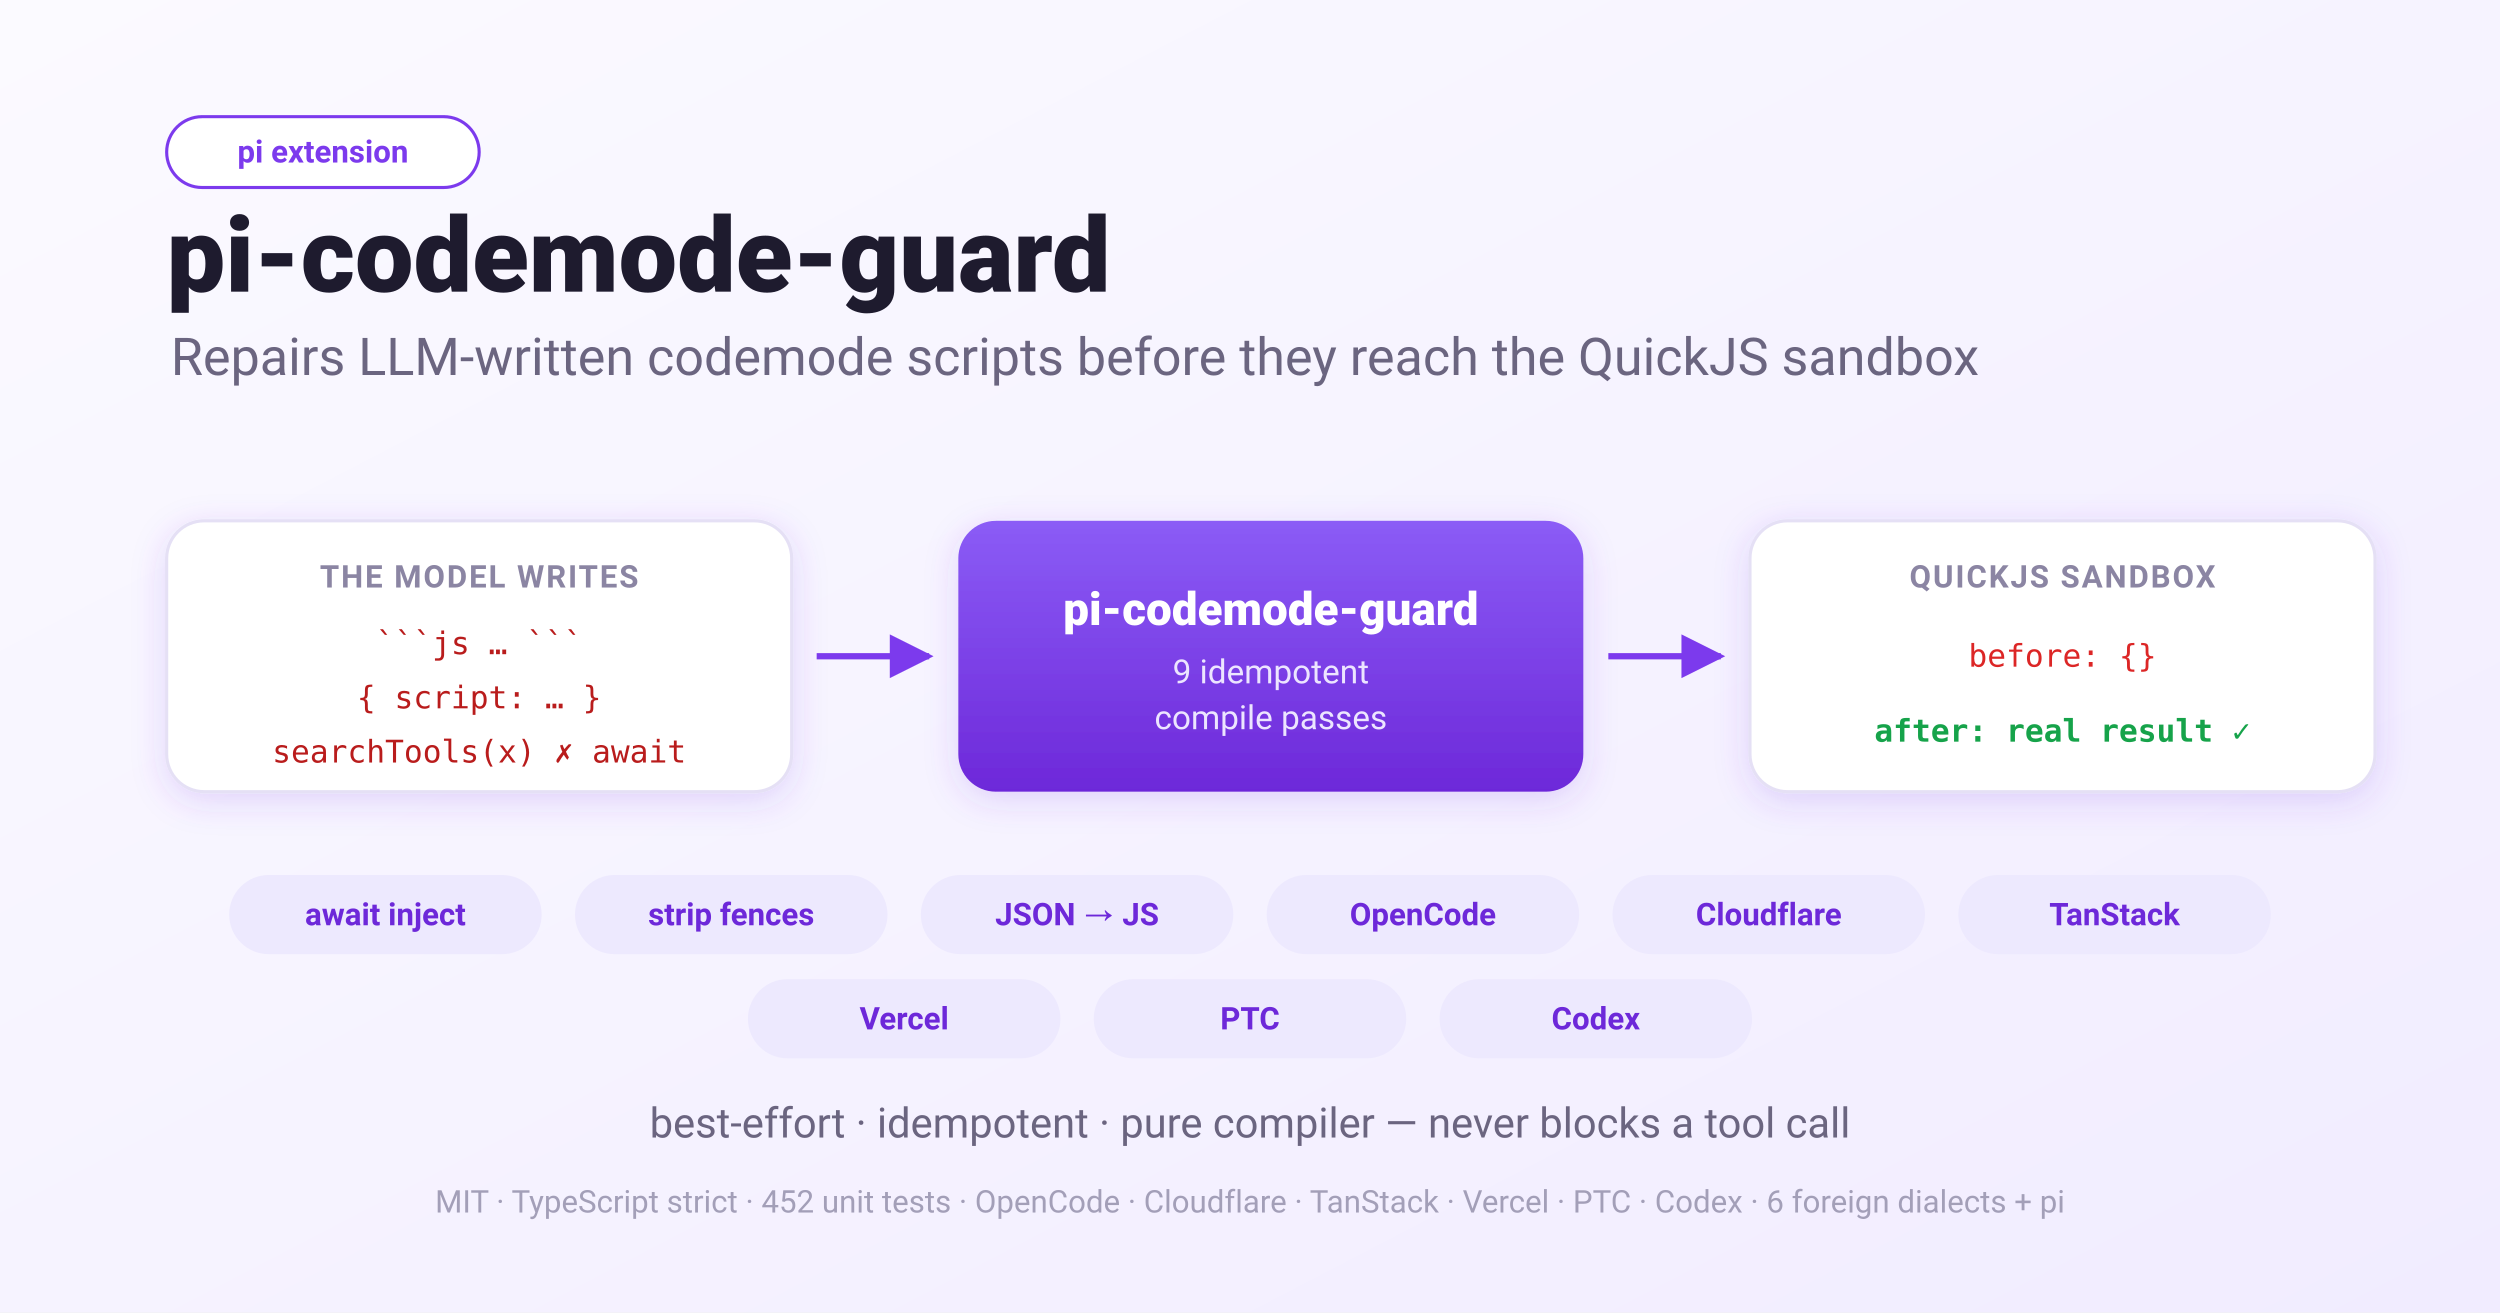
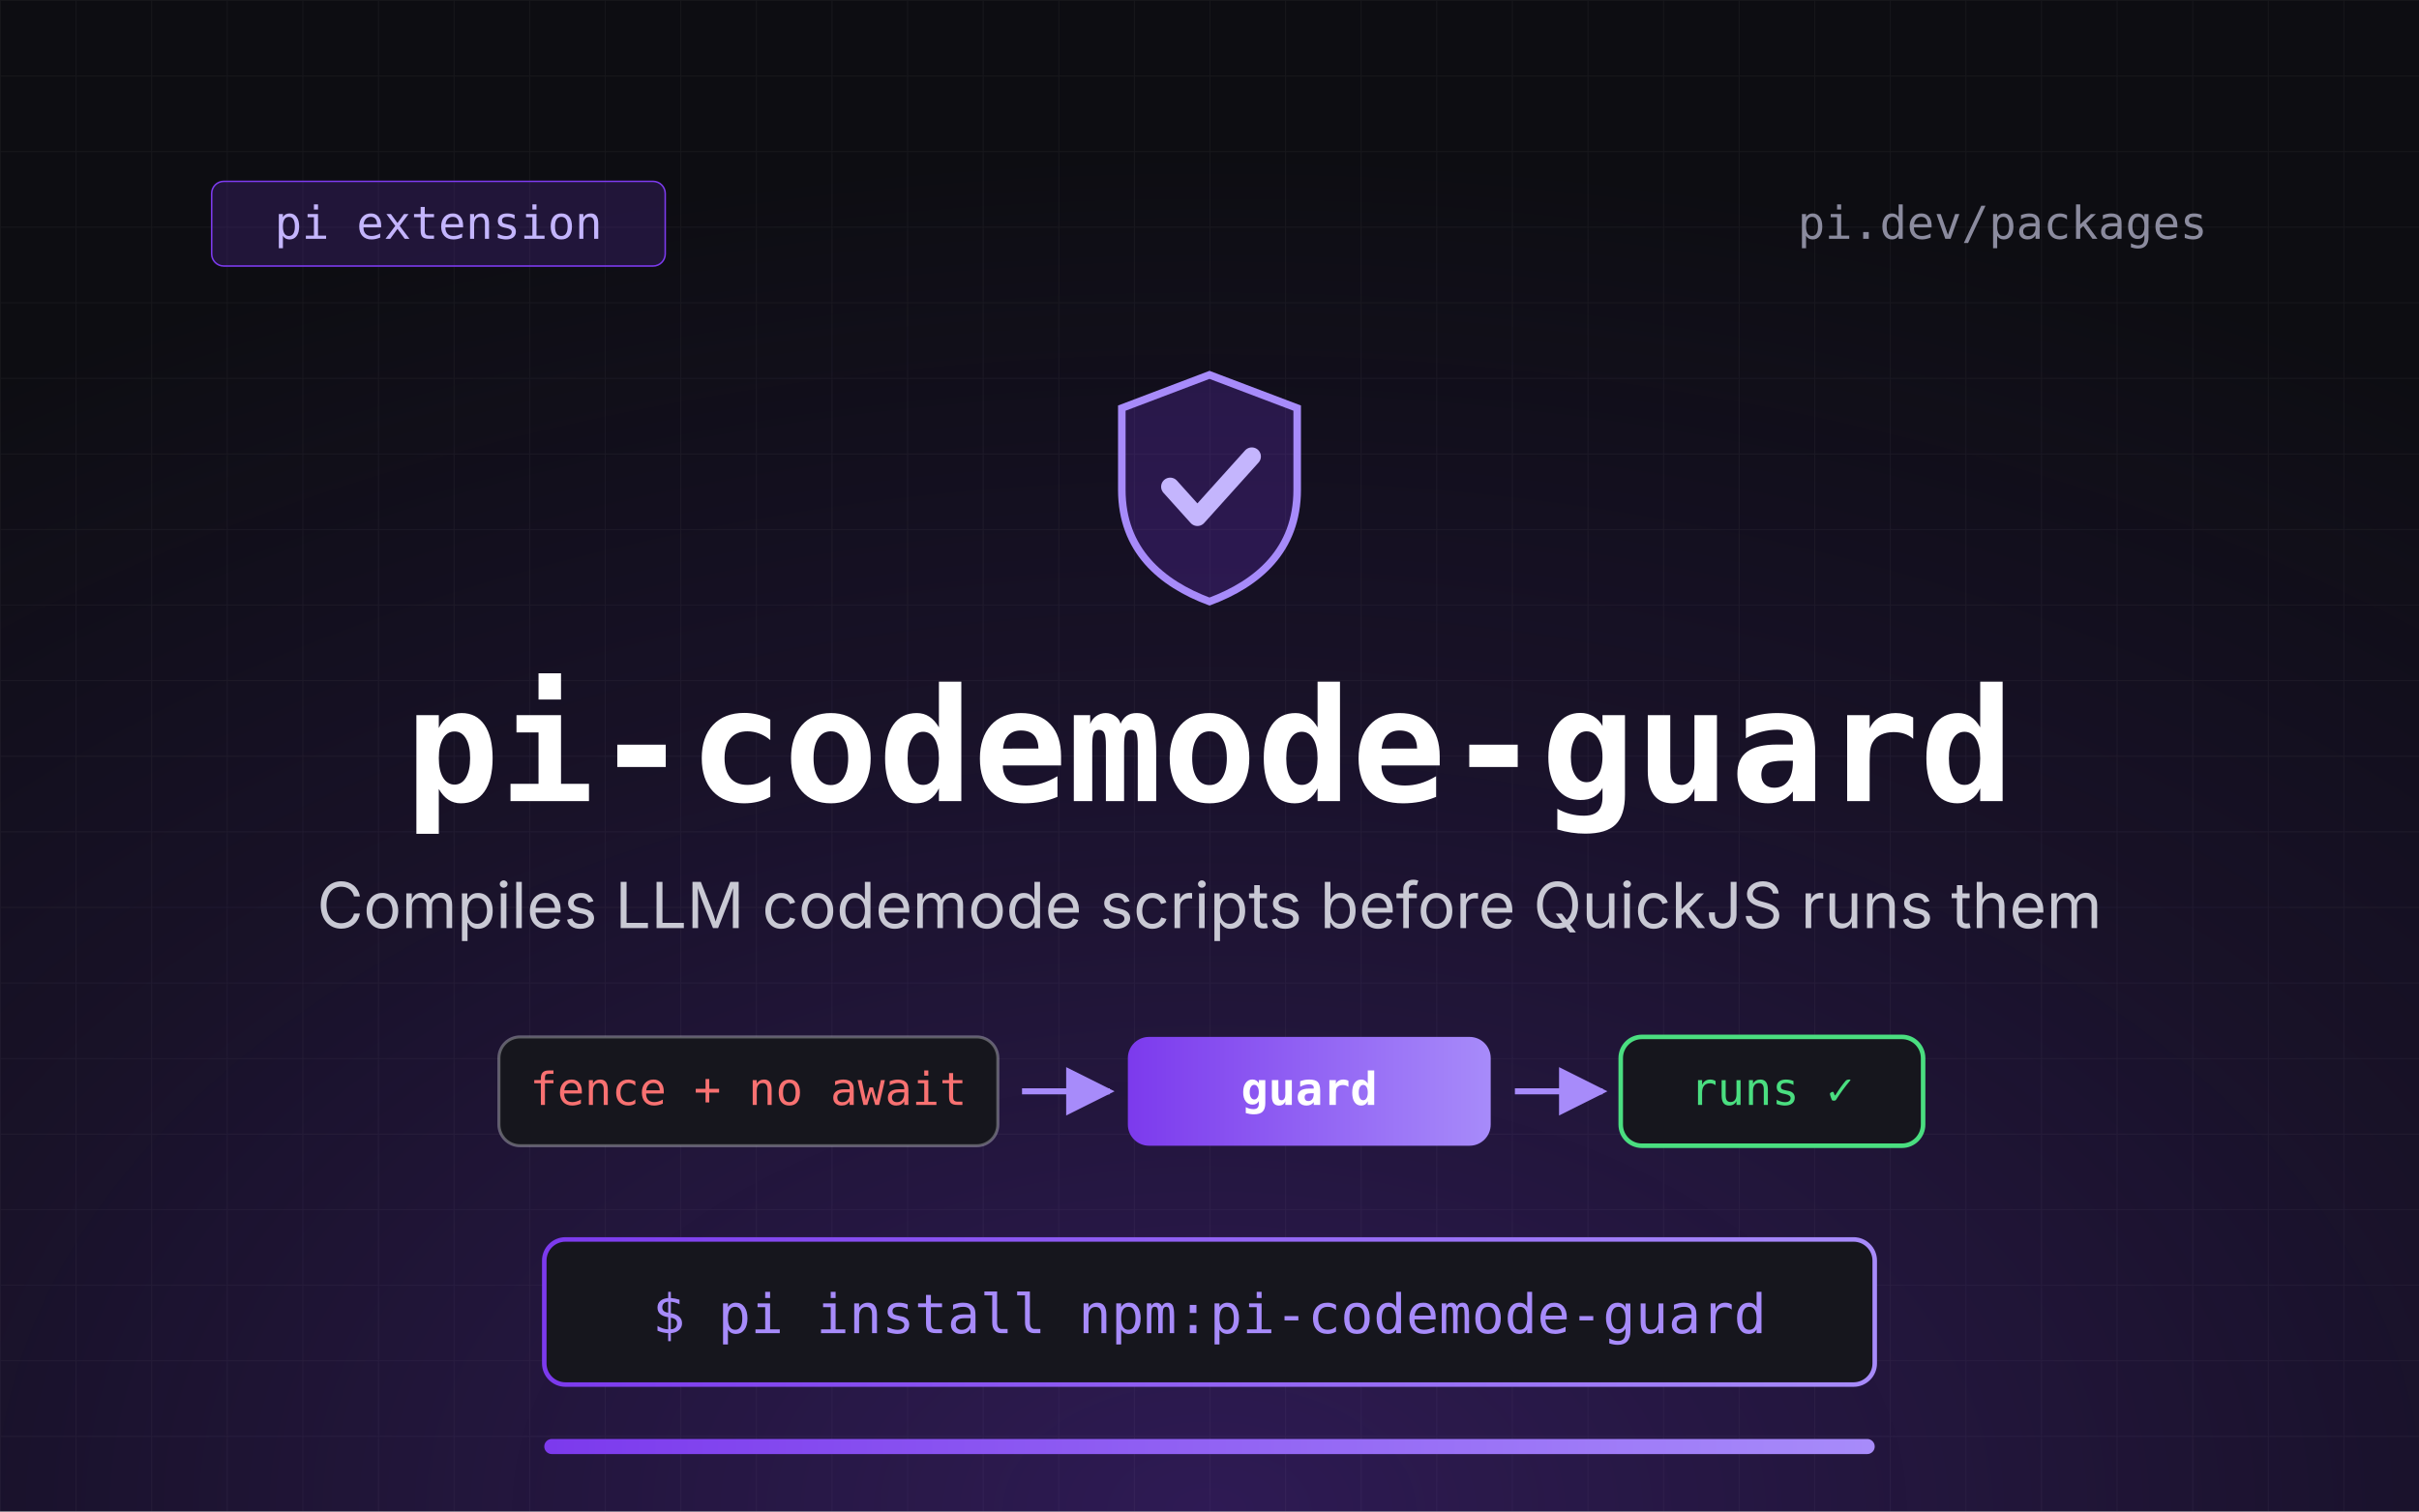
- <svg xmlns="http://www.w3.org/2000/svg" width="1200" height="630" viewBox="0 0 1200 630" font-family="-apple-system,BlinkMacSystemFont,'Segoe UI',Roboto,Helvetica,Arial,sans-serif">
+ <svg xmlns="http://www.w3.org/2000/svg" width="1600" height="1000" viewBox="0 0 1600 1000" role="img" aria-label="pi-codemode-guard — Pi extension that compiles LLM codemode scripts before the QuickJS sandbox runs them">
  <defs>
-     <linearGradient id="bg" x1="0" y1="0" x2="1" y2="1">
-       <stop offset="0" stop-color="#fbfaff" />
-       <stop offset="1" stop-color="#f1ecff" />
+     <linearGradient id="accent" x1="0" y1="0" x2="1" y2="0">
+       <stop offset="0" stop-color="#7c3aed" />
+       <stop offset="1" stop-color="#a78bfa" />
    </linearGradient>
-     <linearGradient id="guard" x1="0" y1="0" x2="0" y2="1">
-       <stop offset="0" stop-color="#8b5cf6" />
-       <stop offset="1" stop-color="#6d28d9" />
-     </linearGradient>
-     <filter id="ds" x="-20%" y="-20%" width="140%" height="140%">
-       <feDropShadow dx="0" dy="4" stdDeviation="8" flood-color="#7c3aed" flood-opacity="0.18" />
-     </filter>
-     <marker id="arr" viewBox="0 0 10 10" refX="9" refY="5" markerWidth="7" markerHeight="7" orient="auto-start-reverse">
-       <path d="M0,0 L10,5 L0,10 z" fill="#7c3aed" />
+     <radialGradient id="glow" cx="0.5" cy="1" r="0.9">
+       <stop offset="0" stop-color="#7c3aed" stop-opacity="0.30" />
+       <stop offset="0.6" stop-color="#7c3aed" stop-opacity="0.10" />
+       <stop offset="1" stop-color="#7c3aed" stop-opacity="0" />
+     </radialGradient>
+     <pattern id="grid" width="50" height="50" patternUnits="userSpaceOnUse">
+       <path d="M50 0H0v50" fill="none" stroke="#ffffff" stroke-opacity="0.05" stroke-width="1" />
+     </pattern>
+     <marker id="arr" viewBox="0 0 10 10" refX="9" refY="5" markerWidth="8" markerHeight="8" orient="auto-start-reverse">
+       <path d="M0,0 L10,5 L0,10 z" fill="#a78bfa" />
    </marker>
-     <style>
-       .boxtitle { font-size: 15px; font-weight: 700; letter-spacing: 0.06em; fill: #8b85a3; }
-       .code { font-family: ui-monospace, SFMono-Regular, Menlo, Consolas, monospace; font-size: 15px; }
-     </style>
  </defs>
-   <rect width="1200" height="630" fill="url(#bg)" />
-   <rect x="80" y="56" width="150" height="34" rx="17" fill="#ffffff" stroke="#7c3aed" stroke-width="1.5" />
-   <text x="155" y="78" font-size="15" font-weight="600" fill="#7c3aed" text-anchor="middle">pi extension</text>
-   <text x="80" y="140" font-size="50" font-weight="800" fill="#1e1b2e">pi-codemode-guard</text>
-   <text x="82" y="180" font-size="25" fill="#6b6580">Repairs LLM-written codemode scripts before they reach the QuickJS sandbox</text>
-   <g filter="url(#ds)">
-     <rect x="80" y="250" width="300" height="130" rx="18" fill="#ffffff" stroke="#e5e0f5" stroke-width="1.5" />
-     <rect x="460" y="250" width="300" height="130" rx="18" fill="url(#guard)" />
-     <rect x="840" y="250" width="300" height="130" rx="18" fill="#ffffff" stroke="#e5e0f5" stroke-width="1.5" />
+   <rect width="1600" height="1000" fill="#0d0d12" />
+   <rect width="1600" height="1000" fill="url(#grid)" />
+   <rect width="1600" height="1000" fill="url(#glow)" />
+   <rect x="140" y="120" rx="8" width="300" height="56" fill="#7c3aed" fill-opacity="0.18" stroke="#7c3aed" />
+   <text x="290" y="158" text-anchor="middle" font-family="ui-monospace, Menlo, monospace" font-size="30" fill="#c4b5fd">pi extension</text>
+   <text x="1460" y="158" text-anchor="end" font-family="ui-monospace, Menlo, monospace" font-size="30" fill="#8b8b9e">pi.dev/packages</text>
+   <g transform="translate(800 320)">
+     <path d="M0,-72 L58,-50 L58,4 C58,44 32,66 0,78 C-32,66 -58,44 -58,4 L-58,-50 Z" fill="#7c3aed" fill-opacity="0.22" stroke="#a78bfa" stroke-width="5" />
+     <path d="M-26,2 L-8,22 L28,-18" fill="none" stroke="#c4b5fd" stroke-width="12" stroke-linecap="round" stroke-linejoin="round" />
  </g>
-   <text x="230" y="282" class="boxtitle" text-anchor="middle">THE MODEL WRITES</text>
-   <text x="230" y="314" class="code" fill="#b91c1c" text-anchor="middle">```js … ```</text>
-   <text x="230" y="340" class="code" fill="#b91c1c" text-anchor="middle">{ script: … }</text>
-   <text x="230" y="366" class="code" fill="#b91c1c" text-anchor="middle">searchTools(x)  ✗ await</text>
-   <text x="610" y="300" font-size="22" font-weight="800" fill="#ffffff" text-anchor="middle">pi-codemode-guard</text>
-   <text x="610" y="328" font-size="16" fill="#ece5ff" text-anchor="middle">9 idempotent</text>
-   <text x="610" y="350" font-size="16" fill="#ece5ff" text-anchor="middle">compile passes</text>
-   <text x="990" y="282" class="boxtitle" text-anchor="middle">QUICKJS SANDBOX</text>
-   <text x="990" y="320" class="code" fill="#dc2626" text-anchor="middle">before: {}</text>
-   <text x="990" y="356" class="code" font-weight="700" fill="#16a34a" text-anchor="middle">after: real result ✓</text>
-   <line x1="392" y1="315" x2="446" y2="315" stroke="#7c3aed" stroke-width="3" marker-end="url(#arr)" />
-   <line x1="772" y1="315" x2="826" y2="315" stroke="#7c3aed" stroke-width="3" marker-end="url(#arr)" />
-   <g font-size="15" font-weight="600" fill="#6d28d9">
-     <rect x="110" y="420" width="150" height="38" rx="19" fill="#ede9fe" />
-     <text x="185" y="439" text-anchor="middle" dominant-baseline="central">await inject</text>
-     <rect x="276" y="420" width="150" height="38" rx="19" fill="#ede9fe" />
-     <text x="351" y="439" text-anchor="middle" dominant-baseline="central">strip fences</text>
-     <rect x="442" y="420" width="150" height="38" rx="19" fill="#ede9fe" />
-     <text x="517" y="439" text-anchor="middle" dominant-baseline="central">JSON → JS</text>
-     <rect x="608" y="420" width="150" height="38" rx="19" fill="#ede9fe" />
-     <text x="683" y="439" text-anchor="middle" dominant-baseline="central">OpenCode</text>
-     <rect x="774" y="420" width="150" height="38" rx="19" fill="#ede9fe" />
-     <text x="849" y="439" text-anchor="middle" dominant-baseline="central">Cloudflare</text>
-     <rect x="940" y="420" width="150" height="38" rx="19" fill="#ede9fe" />
-     <text x="1015" y="439" text-anchor="middle" dominant-baseline="central">TanStack</text>
-     <rect x="359" y="470" width="150" height="38" rx="19" fill="#ede9fe" />
-     <text x="434" y="489" text-anchor="middle" dominant-baseline="central">Vercel</text>
-     <rect x="525" y="470" width="150" height="38" rx="19" fill="#ede9fe" />
-     <text x="600" y="489" text-anchor="middle" dominant-baseline="central">PTC</text>
-     <rect x="691" y="470" width="150" height="38" rx="19" fill="#ede9fe" />
-     <text x="766" y="489" text-anchor="middle" dominant-baseline="central">Codex</text>
+   <text x="800" y="530" text-anchor="middle" font-family="ui-monospace, SFMono-Regular, Menlo, monospace" font-size="104" font-weight="700" fill="#ffffff">pi-codemode-guard</text>
+   <text x="800" y="614" text-anchor="middle" font-family="system-ui, -apple-system, sans-serif" font-size="42" fill="#c9c9d4">Compiles LLM codemode scripts before QuickJS runs them</text>
+   <g font-family="ui-monospace, Menlo, monospace" font-size="30">
+     <rect x="330" y="686" width="330" height="72" rx="14" fill="#16161d" stroke="#e5e7eb" stroke-opacity="0.35" stroke-width="2" />
+     <text x="495" y="731" text-anchor="middle" fill="#f87171">fence + no await</text>
+     <line x1="676" y1="722" x2="734" y2="722" stroke="#a78bfa" stroke-width="4" marker-end="url(#arr)" />
+     <rect x="746" y="686" width="240" height="72" rx="14" fill="url(#accent)" />
+     <text x="866" y="731" text-anchor="middle" font-weight="700" fill="#ffffff">guard</text>
+     <line x1="1002" y1="722" x2="1060" y2="722" stroke="#a78bfa" stroke-width="4" marker-end="url(#arr)" />
+     <rect x="1072" y="686" width="200" height="72" rx="14" fill="#16161d" stroke="#4ade80" stroke-width="3" />
+     <text x="1172" y="731" text-anchor="middle" fill="#4ade80">runs ✓</text>
  </g>
-   <text x="600" y="546" font-size="20" fill="#6b6580" text-anchor="middle">best-effort · idempotent · pure compiler — never blocks a tool call</text>
-   <text x="600" y="582" font-size="15" fill="#a39fb8" text-anchor="middle">MIT · TypeScript strict · 452 unit tests · OpenCode · Cloudflare · TanStack · Vercel · PTC · Codex · 6 foreign dialects + pi</text>
+   <rect x="360" y="820" rx="14" width="880" height="96" fill="#16161d" stroke="url(#accent)" stroke-width="3" />
+   <text x="800" y="882" text-anchor="middle" font-family="ui-monospace, SFMono-Regular, Menlo, monospace" font-size="36" fill="#a78bfa">$ pi install npm:pi-codemode-guard</text>
+   <rect x="360" y="952" width="880" height="10" rx="5" fill="url(#accent)" />
</svg>
